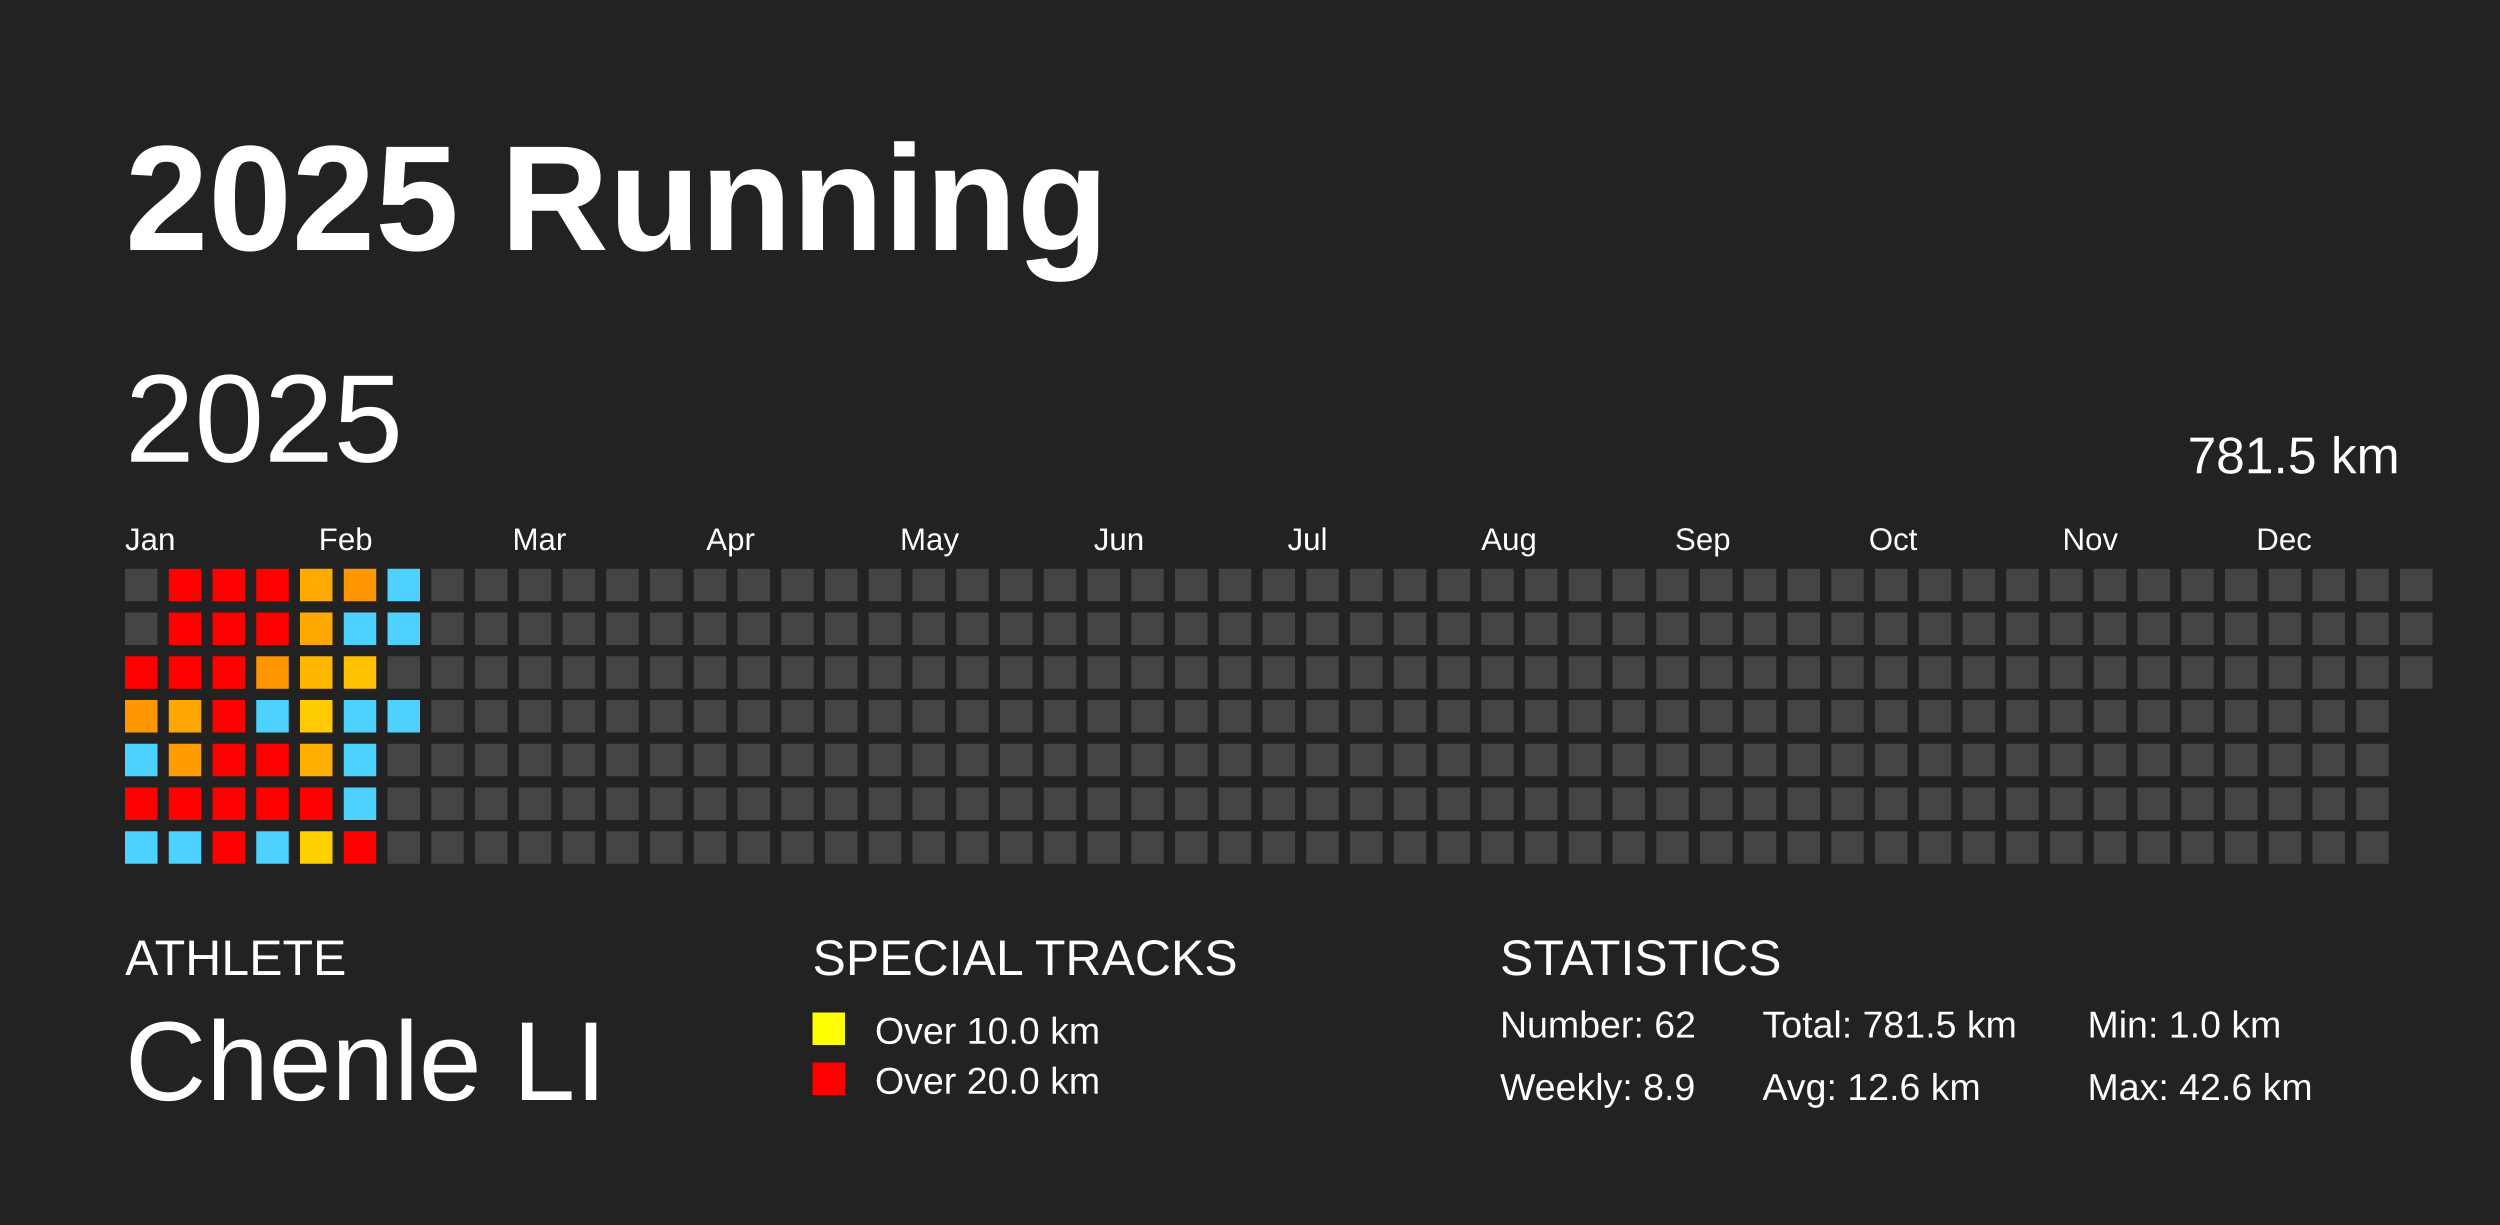
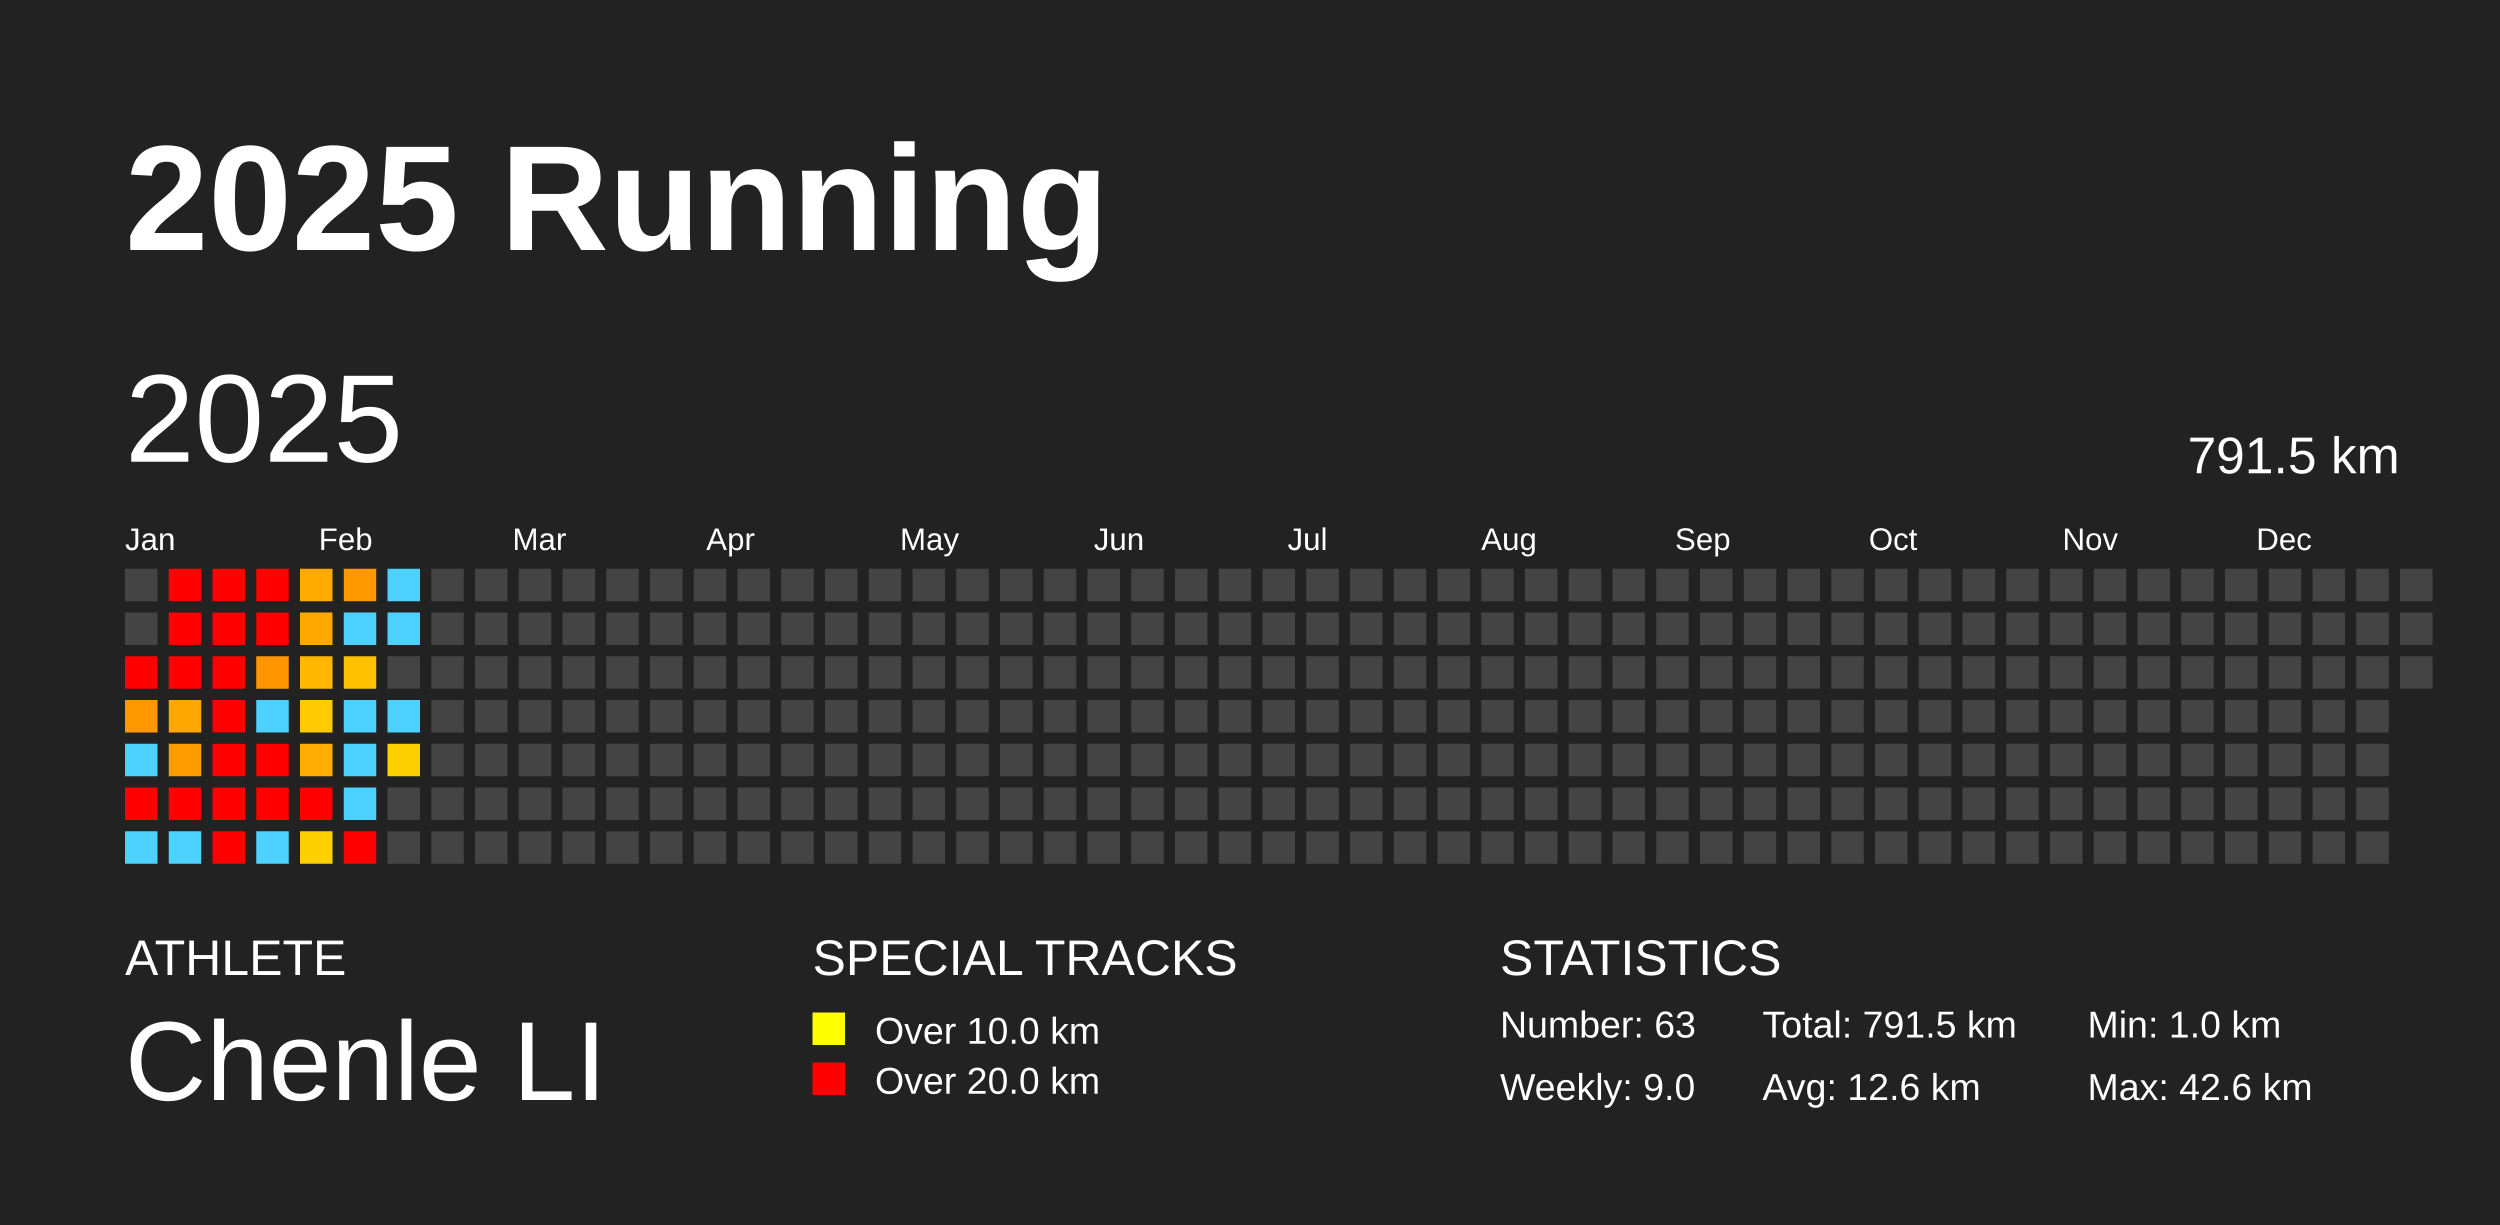
<svg xmlns="http://www.w3.org/2000/svg" baseProfile="full" height="98mm" version="1.1" viewBox="0,0,200,98" width="200mm">
  <defs />
  <rect fill="#222222" height="98" width="200" x="0" y="0" />
  <text fill="#FFFFFF" style="font-size:12px; font-family:Arial; font-weight:bold;" x="10" y="20">2025 Running</text>
  <text fill="#FFFFFF" style="font-size:4px; font-family:Arial" x="10" y="78">ATHLETE</text>
  <text fill="#FFFFFF" style="font-size:9px; font-family:Arial" x="10" y="88">Chenle LI</text>
  <text fill="#FFFFFF" style="font-size:4px; font-family:Arial" x="65" y="78">SPECIAL TRACKS</text>
  <rect fill="yellow" height="2.6" width="2.6" x="65" y="81" />
  <text fill="#FFFFFF" style="font-size:3px; font-family:Arial" x="70" y="83.5">Over 10.0 km</text>
  <rect fill="red" height="2.6" width="2.6" x="65" y="85" />
  <text fill="#FFFFFF" style="font-size:3px; font-family:Arial" x="70" y="87.5">Over 20.0 km</text>
  <text fill="#FFFFFF" style="font-size:4px; font-family:Arial" x="120" y="78">STATISTICS</text>
-   <text fill="#FFFFFF" style="font-size:3px; font-family:Arial" x="120" y="83">Number: 62</text>
-   <text fill="#FFFFFF" style="font-size:3px; font-family:Arial" x="120" y="88">Weekly: 8.9</text>
-   <text fill="#FFFFFF" style="font-size:3px; font-family:Arial" x="141" y="83">Total: 781.5 km</text>
+   <text fill="#FFFFFF" style="font-size:3px; font-family:Arial" x="120" y="83">Number: 63</text>
+   <text fill="#FFFFFF" style="font-size:3px; font-family:Arial" x="120" y="88">Weekly: 9.0</text>
+   <text fill="#FFFFFF" style="font-size:3px; font-family:Arial" x="141" y="83">Total: 791.5 km</text>
  <text fill="#FFFFFF" style="font-size:3px; font-family:Arial" x="141" y="88">Avg: 12.6 km</text>
  <text fill="#FFFFFF" style="font-size:3px; font-family:Arial" x="167" y="83">Min: 1.0 km</text>
  <text fill="#FFFFFF" style="font-size:3px; font-family:Arial" x="167" y="88">Max: 42.6 km</text>
  <text dominant-baseline="hanging" fill="#FFFFFF" style="font-size:10.0px; font-family:Arial;" x="10" y="30">2025</text>
-   <text dominant-baseline="hanging" fill="#FFFFFF" style="font-size:4.125px; font-family:Arial;" x="175" y="35">781.5 km</text>
+   <text dominant-baseline="hanging" fill="#FFFFFF" style="font-size:4.125px; font-family:Arial;" x="175" y="35">791.5 km</text>
  <text fill="#FFFFFF" style="font-size:2.5px; font-family:Arial" x="10.0" y="44">Jan</text>
  <text fill="#FFFFFF" style="font-size:2.5px; font-family:Arial" x="25.5" y="44">Feb</text>
  <text fill="#FFFFFF" style="font-size:2.5px; font-family:Arial" x="41.0" y="44">Mar</text>
  <text fill="#FFFFFF" style="font-size:2.5px; font-family:Arial" x="56.5" y="44">Apr</text>
  <text fill="#FFFFFF" style="font-size:2.5px; font-family:Arial" x="72.0" y="44">May</text>
  <text fill="#FFFFFF" style="font-size:2.5px; font-family:Arial" x="87.5" y="44">Jun</text>
  <text fill="#FFFFFF" style="font-size:2.5px; font-family:Arial" x="103.0" y="44">Jul</text>
  <text fill="#FFFFFF" style="font-size:2.5px; font-family:Arial" x="118.5" y="44">Aug</text>
  <text fill="#FFFFFF" style="font-size:2.5px; font-family:Arial" x="134.0" y="44">Sep</text>
  <text fill="#FFFFFF" style="font-size:2.5px; font-family:Arial" x="149.5" y="44">Oct</text>
  <text fill="#FFFFFF" style="font-size:2.5px; font-family:Arial" x="165.0" y="44">Nov</text>
  <text fill="#FFFFFF" style="font-size:2.5px; font-family:Arial" x="180.5" y="44">Dec</text>
  <rect fill="#444444" height="2.6" width="2.6" x="10.0" y="45.5" />
  <rect fill="#444444" height="2.6" width="2.6" x="10.0" y="49.0" />
  <rect fill="red" height="2.6" width="2.6" x="10.0" y="52.5" />
  <rect fill="#ff9700" height="2.6" width="2.6" x="10.0" y="56.0" />
  <rect fill="#4dd2ff" height="2.6" width="2.6" x="10.0" y="59.5" />
  <rect fill="red" height="2.6" width="2.6" x="10.0" y="63.0" />
  <rect fill="#4dd2ff" height="2.6" width="2.6" x="10.0" y="66.5" />
  <rect fill="red" height="2.6" width="2.6" x="13.5" y="45.5" />
  <rect fill="red" height="2.6" width="2.6" x="13.5" y="49.0" />
  <rect fill="red" height="2.6" width="2.6" x="13.5" y="52.5" />
  <rect fill="#ffa700" height="2.6" width="2.6" x="13.5" y="56.0" />
  <rect fill="#ff9d00" height="2.6" width="2.6" x="13.5" y="59.5" />
  <rect fill="red" height="2.6" width="2.6" x="13.5" y="63.0" />
  <rect fill="#4dd2ff" height="2.6" width="2.6" x="13.5" y="66.5" />
  <rect fill="red" height="2.6" width="2.6" x="17.0" y="45.5" />
  <rect fill="red" height="2.6" width="2.6" x="17.0" y="49.0" />
  <rect fill="red" height="2.6" width="2.6" x="17.0" y="52.5" />
  <rect fill="red" height="2.6" width="2.6" x="17.0" y="56.0" />
  <rect fill="red" height="2.6" width="2.6" x="17.0" y="59.5" />
  <rect fill="red" height="2.6" width="2.6" x="17.0" y="63.0" />
  <rect fill="red" height="2.6" width="2.6" x="17.0" y="66.5" />
  <rect fill="red" height="2.6" width="2.6" x="20.5" y="45.5" />
  <rect fill="red" height="2.6" width="2.6" x="20.5" y="49.0" />
  <rect fill="#ff9600" height="2.6" width="2.6" x="20.5" y="52.5" />
  <rect fill="#4dd2ff" height="2.6" width="2.6" x="20.5" y="56.0" />
  <rect fill="red" height="2.6" width="2.6" x="20.5" y="59.5" />
  <rect fill="red" height="2.6" width="2.6" x="20.5" y="63.0" />
  <rect fill="#4dd2ff" height="2.6" width="2.6" x="20.5" y="66.5" />
  <rect fill="#ffaa00" height="2.6" width="2.6" x="24.0" y="45.5" />
  <rect fill="#ffa900" height="2.6" width="2.6" x="24.0" y="49.0" />
  <rect fill="#ffb700" height="2.6" width="2.6" x="24.0" y="52.5" />
  <rect fill="#ffca00" height="2.6" width="2.6" x="24.0" y="56.0" />
  <rect fill="#ffad00" height="2.6" width="2.6" x="24.0" y="59.5" />
  <rect fill="red" height="2.6" width="2.6" x="24.0" y="63.0" />
  <rect fill="#ffd000" height="2.6" width="2.6" x="24.0" y="66.5" />
  <rect fill="#ff9700" height="2.6" width="2.6" x="27.5" y="45.5" />
  <rect fill="#4dd2ff" height="2.6" width="2.6" x="27.5" y="49.0" />
  <rect fill="#ffc100" height="2.6" width="2.6" x="27.5" y="52.5" />
  <rect fill="#4dd2ff" height="2.6" width="2.6" x="27.5" y="56.0" />
  <rect fill="#4dd2ff" height="2.6" width="2.6" x="27.5" y="59.5" />
  <rect fill="#4dd2ff" height="2.6" width="2.6" x="27.5" y="63.0" />
  <rect fill="red" height="2.6" width="2.6" x="27.5" y="66.5" />
  <rect fill="#4dd2ff" height="2.6" width="2.6" x="31.0" y="45.5" />
  <rect fill="#4dd2ff" height="2.6" width="2.6" x="31.0" y="49.0" />
  <rect fill="#444444" height="2.6" width="2.6" x="31.0" y="52.5" />
  <rect fill="#4dd2ff" height="2.6" width="2.6" x="31.0" y="56.0" />
-   <rect fill="#444444" height="2.6" width="2.6" x="31.0" y="59.5" />
+   <rect fill="#ffd000" height="2.6" width="2.6" x="31.0" y="59.5" />
  <rect fill="#444444" height="2.6" width="2.6" x="31.0" y="63.0" />
  <rect fill="#444444" height="2.6" width="2.6" x="31.0" y="66.5" />
  <rect fill="#444444" height="2.6" width="2.6" x="34.5" y="45.5" />
  <rect fill="#444444" height="2.6" width="2.6" x="34.5" y="49.0" />
  <rect fill="#444444" height="2.6" width="2.6" x="34.5" y="52.5" />
  <rect fill="#444444" height="2.6" width="2.6" x="34.5" y="56.0" />
  <rect fill="#444444" height="2.6" width="2.6" x="34.5" y="59.5" />
  <rect fill="#444444" height="2.6" width="2.6" x="34.5" y="63.0" />
  <rect fill="#444444" height="2.6" width="2.6" x="34.5" y="66.5" />
  <rect fill="#444444" height="2.6" width="2.6" x="38.0" y="45.5" />
  <rect fill="#444444" height="2.6" width="2.6" x="38.0" y="49.0" />
  <rect fill="#444444" height="2.6" width="2.6" x="38.0" y="52.5" />
  <rect fill="#444444" height="2.6" width="2.6" x="38.0" y="56.0" />
  <rect fill="#444444" height="2.6" width="2.6" x="38.0" y="59.5" />
  <rect fill="#444444" height="2.6" width="2.6" x="38.0" y="63.0" />
  <rect fill="#444444" height="2.6" width="2.6" x="38.0" y="66.5" />
  <rect fill="#444444" height="2.6" width="2.6" x="41.5" y="45.5" />
  <rect fill="#444444" height="2.6" width="2.6" x="41.5" y="49.0" />
  <rect fill="#444444" height="2.6" width="2.6" x="41.5" y="52.5" />
  <rect fill="#444444" height="2.6" width="2.6" x="41.5" y="56.0" />
  <rect fill="#444444" height="2.6" width="2.6" x="41.5" y="59.5" />
  <rect fill="#444444" height="2.6" width="2.6" x="41.5" y="63.0" />
  <rect fill="#444444" height="2.6" width="2.6" x="41.5" y="66.5" />
  <rect fill="#444444" height="2.6" width="2.6" x="45.0" y="45.5" />
  <rect fill="#444444" height="2.6" width="2.6" x="45.0" y="49.0" />
  <rect fill="#444444" height="2.6" width="2.6" x="45.0" y="52.5" />
  <rect fill="#444444" height="2.6" width="2.6" x="45.0" y="56.0" />
  <rect fill="#444444" height="2.6" width="2.6" x="45.0" y="59.5" />
  <rect fill="#444444" height="2.6" width="2.6" x="45.0" y="63.0" />
  <rect fill="#444444" height="2.6" width="2.6" x="45.0" y="66.5" />
  <rect fill="#444444" height="2.6" width="2.6" x="48.5" y="45.5" />
  <rect fill="#444444" height="2.6" width="2.6" x="48.5" y="49.0" />
  <rect fill="#444444" height="2.6" width="2.6" x="48.5" y="52.5" />
  <rect fill="#444444" height="2.6" width="2.6" x="48.5" y="56.0" />
  <rect fill="#444444" height="2.6" width="2.6" x="48.5" y="59.5" />
  <rect fill="#444444" height="2.6" width="2.6" x="48.5" y="63.0" />
  <rect fill="#444444" height="2.6" width="2.6" x="48.5" y="66.5" />
  <rect fill="#444444" height="2.6" width="2.6" x="52.0" y="45.5" />
  <rect fill="#444444" height="2.6" width="2.6" x="52.0" y="49.0" />
  <rect fill="#444444" height="2.6" width="2.6" x="52.0" y="52.5" />
  <rect fill="#444444" height="2.6" width="2.6" x="52.0" y="56.0" />
  <rect fill="#444444" height="2.6" width="2.6" x="52.0" y="59.5" />
  <rect fill="#444444" height="2.6" width="2.6" x="52.0" y="63.0" />
  <rect fill="#444444" height="2.6" width="2.6" x="52.0" y="66.5" />
  <rect fill="#444444" height="2.6" width="2.6" x="55.5" y="45.5" />
  <rect fill="#444444" height="2.6" width="2.6" x="55.5" y="49.0" />
  <rect fill="#444444" height="2.6" width="2.6" x="55.5" y="52.5" />
  <rect fill="#444444" height="2.6" width="2.6" x="55.5" y="56.0" />
  <rect fill="#444444" height="2.6" width="2.6" x="55.5" y="59.5" />
  <rect fill="#444444" height="2.6" width="2.6" x="55.5" y="63.0" />
  <rect fill="#444444" height="2.6" width="2.6" x="55.5" y="66.5" />
  <rect fill="#444444" height="2.6" width="2.6" x="59.0" y="45.5" />
  <rect fill="#444444" height="2.6" width="2.6" x="59.0" y="49.0" />
  <rect fill="#444444" height="2.6" width="2.6" x="59.0" y="52.5" />
  <rect fill="#444444" height="2.6" width="2.6" x="59.0" y="56.0" />
  <rect fill="#444444" height="2.6" width="2.6" x="59.0" y="59.5" />
  <rect fill="#444444" height="2.6" width="2.6" x="59.0" y="63.0" />
  <rect fill="#444444" height="2.6" width="2.6" x="59.0" y="66.5" />
  <rect fill="#444444" height="2.6" width="2.6" x="62.5" y="45.5" />
  <rect fill="#444444" height="2.6" width="2.6" x="62.5" y="49.0" />
  <rect fill="#444444" height="2.6" width="2.6" x="62.5" y="52.5" />
  <rect fill="#444444" height="2.6" width="2.6" x="62.5" y="56.0" />
  <rect fill="#444444" height="2.6" width="2.6" x="62.5" y="59.5" />
  <rect fill="#444444" height="2.6" width="2.6" x="62.5" y="63.0" />
  <rect fill="#444444" height="2.6" width="2.6" x="62.5" y="66.5" />
  <rect fill="#444444" height="2.6" width="2.6" x="66.0" y="45.5" />
  <rect fill="#444444" height="2.6" width="2.6" x="66.0" y="49.0" />
  <rect fill="#444444" height="2.6" width="2.6" x="66.0" y="52.5" />
  <rect fill="#444444" height="2.6" width="2.6" x="66.0" y="56.0" />
  <rect fill="#444444" height="2.6" width="2.6" x="66.0" y="59.5" />
  <rect fill="#444444" height="2.6" width="2.6" x="66.0" y="63.0" />
  <rect fill="#444444" height="2.6" width="2.6" x="66.0" y="66.5" />
  <rect fill="#444444" height="2.6" width="2.6" x="69.5" y="45.5" />
  <rect fill="#444444" height="2.6" width="2.6" x="69.5" y="49.0" />
  <rect fill="#444444" height="2.6" width="2.6" x="69.5" y="52.5" />
  <rect fill="#444444" height="2.6" width="2.6" x="69.5" y="56.0" />
  <rect fill="#444444" height="2.6" width="2.6" x="69.5" y="59.5" />
  <rect fill="#444444" height="2.6" width="2.6" x="69.5" y="63.0" />
  <rect fill="#444444" height="2.6" width="2.6" x="69.5" y="66.5" />
  <rect fill="#444444" height="2.6" width="2.6" x="73.0" y="45.5" />
  <rect fill="#444444" height="2.6" width="2.6" x="73.0" y="49.0" />
  <rect fill="#444444" height="2.6" width="2.6" x="73.0" y="52.5" />
  <rect fill="#444444" height="2.6" width="2.6" x="73.0" y="56.0" />
  <rect fill="#444444" height="2.6" width="2.6" x="73.0" y="59.5" />
  <rect fill="#444444" height="2.6" width="2.6" x="73.0" y="63.0" />
  <rect fill="#444444" height="2.6" width="2.6" x="73.0" y="66.5" />
  <rect fill="#444444" height="2.6" width="2.6" x="76.5" y="45.5" />
  <rect fill="#444444" height="2.6" width="2.6" x="76.5" y="49.0" />
  <rect fill="#444444" height="2.6" width="2.6" x="76.5" y="52.5" />
  <rect fill="#444444" height="2.6" width="2.6" x="76.5" y="56.0" />
  <rect fill="#444444" height="2.6" width="2.6" x="76.5" y="59.5" />
  <rect fill="#444444" height="2.6" width="2.6" x="76.5" y="63.0" />
  <rect fill="#444444" height="2.6" width="2.6" x="76.5" y="66.5" />
  <rect fill="#444444" height="2.6" width="2.6" x="80.0" y="45.5" />
  <rect fill="#444444" height="2.6" width="2.6" x="80.0" y="49.0" />
  <rect fill="#444444" height="2.6" width="2.6" x="80.0" y="52.5" />
  <rect fill="#444444" height="2.6" width="2.6" x="80.0" y="56.0" />
  <rect fill="#444444" height="2.6" width="2.6" x="80.0" y="59.5" />
  <rect fill="#444444" height="2.6" width="2.6" x="80.0" y="63.0" />
  <rect fill="#444444" height="2.6" width="2.6" x="80.0" y="66.5" />
  <rect fill="#444444" height="2.6" width="2.6" x="83.5" y="45.5" />
  <rect fill="#444444" height="2.6" width="2.6" x="83.5" y="49.0" />
  <rect fill="#444444" height="2.6" width="2.6" x="83.5" y="52.5" />
  <rect fill="#444444" height="2.6" width="2.6" x="83.5" y="56.0" />
  <rect fill="#444444" height="2.6" width="2.6" x="83.5" y="59.5" />
  <rect fill="#444444" height="2.6" width="2.6" x="83.5" y="63.0" />
  <rect fill="#444444" height="2.6" width="2.6" x="83.5" y="66.5" />
  <rect fill="#444444" height="2.6" width="2.6" x="87.0" y="45.5" />
  <rect fill="#444444" height="2.6" width="2.6" x="87.0" y="49.0" />
  <rect fill="#444444" height="2.6" width="2.6" x="87.0" y="52.5" />
  <rect fill="#444444" height="2.6" width="2.6" x="87.0" y="56.0" />
  <rect fill="#444444" height="2.6" width="2.6" x="87.0" y="59.5" />
  <rect fill="#444444" height="2.6" width="2.6" x="87.0" y="63.0" />
  <rect fill="#444444" height="2.6" width="2.6" x="87.0" y="66.5" />
  <rect fill="#444444" height="2.6" width="2.6" x="90.5" y="45.5" />
  <rect fill="#444444" height="2.6" width="2.6" x="90.5" y="49.0" />
  <rect fill="#444444" height="2.6" width="2.6" x="90.5" y="52.5" />
  <rect fill="#444444" height="2.6" width="2.6" x="90.5" y="56.0" />
  <rect fill="#444444" height="2.6" width="2.6" x="90.5" y="59.5" />
  <rect fill="#444444" height="2.6" width="2.6" x="90.5" y="63.0" />
  <rect fill="#444444" height="2.6" width="2.6" x="90.5" y="66.5" />
  <rect fill="#444444" height="2.6" width="2.6" x="94.0" y="45.5" />
  <rect fill="#444444" height="2.6" width="2.6" x="94.0" y="49.0" />
  <rect fill="#444444" height="2.6" width="2.6" x="94.0" y="52.5" />
  <rect fill="#444444" height="2.6" width="2.6" x="94.0" y="56.0" />
  <rect fill="#444444" height="2.6" width="2.6" x="94.0" y="59.5" />
  <rect fill="#444444" height="2.6" width="2.6" x="94.0" y="63.0" />
  <rect fill="#444444" height="2.6" width="2.6" x="94.0" y="66.5" />
  <rect fill="#444444" height="2.6" width="2.6" x="97.5" y="45.5" />
  <rect fill="#444444" height="2.6" width="2.6" x="97.5" y="49.0" />
  <rect fill="#444444" height="2.6" width="2.6" x="97.5" y="52.5" />
  <rect fill="#444444" height="2.6" width="2.6" x="97.5" y="56.0" />
  <rect fill="#444444" height="2.6" width="2.6" x="97.5" y="59.5" />
  <rect fill="#444444" height="2.6" width="2.6" x="97.5" y="63.0" />
  <rect fill="#444444" height="2.6" width="2.6" x="97.5" y="66.5" />
  <rect fill="#444444" height="2.6" width="2.6" x="101.0" y="45.5" />
  <rect fill="#444444" height="2.6" width="2.6" x="101.0" y="49.0" />
  <rect fill="#444444" height="2.6" width="2.6" x="101.0" y="52.5" />
  <rect fill="#444444" height="2.6" width="2.6" x="101.0" y="56.0" />
  <rect fill="#444444" height="2.6" width="2.6" x="101.0" y="59.5" />
  <rect fill="#444444" height="2.6" width="2.6" x="101.0" y="63.0" />
  <rect fill="#444444" height="2.6" width="2.6" x="101.0" y="66.5" />
  <rect fill="#444444" height="2.6" width="2.6" x="104.5" y="45.5" />
  <rect fill="#444444" height="2.6" width="2.6" x="104.5" y="49.0" />
  <rect fill="#444444" height="2.6" width="2.6" x="104.5" y="52.5" />
  <rect fill="#444444" height="2.6" width="2.6" x="104.5" y="56.0" />
  <rect fill="#444444" height="2.6" width="2.6" x="104.5" y="59.5" />
  <rect fill="#444444" height="2.6" width="2.6" x="104.5" y="63.0" />
  <rect fill="#444444" height="2.6" width="2.6" x="104.5" y="66.5" />
  <rect fill="#444444" height="2.6" width="2.6" x="108.0" y="45.5" />
  <rect fill="#444444" height="2.6" width="2.6" x="108.0" y="49.0" />
  <rect fill="#444444" height="2.6" width="2.6" x="108.0" y="52.5" />
  <rect fill="#444444" height="2.6" width="2.6" x="108.0" y="56.0" />
  <rect fill="#444444" height="2.6" width="2.6" x="108.0" y="59.5" />
  <rect fill="#444444" height="2.6" width="2.6" x="108.0" y="63.0" />
  <rect fill="#444444" height="2.6" width="2.6" x="108.0" y="66.5" />
  <rect fill="#444444" height="2.6" width="2.6" x="111.5" y="45.5" />
  <rect fill="#444444" height="2.6" width="2.6" x="111.5" y="49.0" />
  <rect fill="#444444" height="2.6" width="2.6" x="111.5" y="52.5" />
  <rect fill="#444444" height="2.6" width="2.6" x="111.5" y="56.0" />
  <rect fill="#444444" height="2.6" width="2.6" x="111.5" y="59.5" />
  <rect fill="#444444" height="2.6" width="2.6" x="111.5" y="63.0" />
  <rect fill="#444444" height="2.6" width="2.6" x="111.5" y="66.5" />
  <rect fill="#444444" height="2.6" width="2.6" x="115.0" y="45.5" />
  <rect fill="#444444" height="2.6" width="2.6" x="115.0" y="49.0" />
  <rect fill="#444444" height="2.6" width="2.6" x="115.0" y="52.5" />
  <rect fill="#444444" height="2.6" width="2.6" x="115.0" y="56.0" />
  <rect fill="#444444" height="2.6" width="2.6" x="115.0" y="59.5" />
  <rect fill="#444444" height="2.6" width="2.6" x="115.0" y="63.0" />
  <rect fill="#444444" height="2.6" width="2.6" x="115.0" y="66.5" />
  <rect fill="#444444" height="2.6" width="2.6" x="118.5" y="45.5" />
  <rect fill="#444444" height="2.6" width="2.6" x="118.5" y="49.0" />
  <rect fill="#444444" height="2.6" width="2.6" x="118.5" y="52.5" />
  <rect fill="#444444" height="2.6" width="2.6" x="118.5" y="56.0" />
  <rect fill="#444444" height="2.6" width="2.6" x="118.5" y="59.5" />
  <rect fill="#444444" height="2.6" width="2.6" x="118.5" y="63.0" />
  <rect fill="#444444" height="2.6" width="2.6" x="118.5" y="66.5" />
  <rect fill="#444444" height="2.6" width="2.6" x="122.0" y="45.5" />
  <rect fill="#444444" height="2.6" width="2.6" x="122.0" y="49.0" />
  <rect fill="#444444" height="2.6" width="2.6" x="122.0" y="52.5" />
  <rect fill="#444444" height="2.6" width="2.6" x="122.0" y="56.0" />
  <rect fill="#444444" height="2.6" width="2.6" x="122.0" y="59.5" />
  <rect fill="#444444" height="2.6" width="2.6" x="122.0" y="63.0" />
  <rect fill="#444444" height="2.6" width="2.6" x="122.0" y="66.5" />
  <rect fill="#444444" height="2.6" width="2.6" x="125.5" y="45.5" />
  <rect fill="#444444" height="2.6" width="2.6" x="125.5" y="49.0" />
  <rect fill="#444444" height="2.6" width="2.6" x="125.5" y="52.5" />
  <rect fill="#444444" height="2.6" width="2.6" x="125.5" y="56.0" />
  <rect fill="#444444" height="2.6" width="2.6" x="125.5" y="59.5" />
  <rect fill="#444444" height="2.6" width="2.6" x="125.5" y="63.0" />
  <rect fill="#444444" height="2.6" width="2.6" x="125.5" y="66.5" />
  <rect fill="#444444" height="2.6" width="2.6" x="129.0" y="45.5" />
  <rect fill="#444444" height="2.6" width="2.6" x="129.0" y="49.0" />
  <rect fill="#444444" height="2.6" width="2.6" x="129.0" y="52.5" />
  <rect fill="#444444" height="2.6" width="2.6" x="129.0" y="56.0" />
  <rect fill="#444444" height="2.6" width="2.6" x="129.0" y="59.5" />
  <rect fill="#444444" height="2.6" width="2.6" x="129.0" y="63.0" />
  <rect fill="#444444" height="2.6" width="2.6" x="129.0" y="66.5" />
  <rect fill="#444444" height="2.6" width="2.6" x="132.5" y="45.5" />
  <rect fill="#444444" height="2.6" width="2.6" x="132.5" y="49.0" />
  <rect fill="#444444" height="2.6" width="2.6" x="132.5" y="52.5" />
  <rect fill="#444444" height="2.6" width="2.6" x="132.5" y="56.0" />
  <rect fill="#444444" height="2.6" width="2.6" x="132.5" y="59.5" />
  <rect fill="#444444" height="2.6" width="2.6" x="132.5" y="63.0" />
  <rect fill="#444444" height="2.6" width="2.6" x="132.5" y="66.5" />
  <rect fill="#444444" height="2.6" width="2.6" x="136.0" y="45.5" />
  <rect fill="#444444" height="2.6" width="2.6" x="136.0" y="49.0" />
  <rect fill="#444444" height="2.6" width="2.6" x="136.0" y="52.5" />
  <rect fill="#444444" height="2.6" width="2.6" x="136.0" y="56.0" />
  <rect fill="#444444" height="2.6" width="2.6" x="136.0" y="59.5" />
  <rect fill="#444444" height="2.6" width="2.6" x="136.0" y="63.0" />
  <rect fill="#444444" height="2.6" width="2.6" x="136.0" y="66.5" />
  <rect fill="#444444" height="2.6" width="2.6" x="139.5" y="45.5" />
  <rect fill="#444444" height="2.6" width="2.6" x="139.5" y="49.0" />
  <rect fill="#444444" height="2.6" width="2.6" x="139.5" y="52.5" />
  <rect fill="#444444" height="2.6" width="2.6" x="139.5" y="56.0" />
  <rect fill="#444444" height="2.6" width="2.6" x="139.5" y="59.5" />
  <rect fill="#444444" height="2.6" width="2.6" x="139.5" y="63.0" />
  <rect fill="#444444" height="2.6" width="2.6" x="139.5" y="66.5" />
  <rect fill="#444444" height="2.6" width="2.6" x="143.0" y="45.5" />
  <rect fill="#444444" height="2.6" width="2.6" x="143.0" y="49.0" />
  <rect fill="#444444" height="2.6" width="2.6" x="143.0" y="52.5" />
  <rect fill="#444444" height="2.6" width="2.6" x="143.0" y="56.0" />
  <rect fill="#444444" height="2.6" width="2.6" x="143.0" y="59.5" />
  <rect fill="#444444" height="2.6" width="2.6" x="143.0" y="63.0" />
  <rect fill="#444444" height="2.6" width="2.6" x="143.0" y="66.5" />
  <rect fill="#444444" height="2.6" width="2.6" x="146.5" y="45.5" />
  <rect fill="#444444" height="2.6" width="2.6" x="146.5" y="49.0" />
  <rect fill="#444444" height="2.6" width="2.6" x="146.5" y="52.5" />
  <rect fill="#444444" height="2.6" width="2.6" x="146.5" y="56.0" />
  <rect fill="#444444" height="2.6" width="2.6" x="146.5" y="59.5" />
  <rect fill="#444444" height="2.6" width="2.6" x="146.5" y="63.0" />
  <rect fill="#444444" height="2.6" width="2.6" x="146.5" y="66.5" />
  <rect fill="#444444" height="2.6" width="2.6" x="150.0" y="45.5" />
  <rect fill="#444444" height="2.6" width="2.6" x="150.0" y="49.0" />
  <rect fill="#444444" height="2.6" width="2.6" x="150.0" y="52.5" />
  <rect fill="#444444" height="2.6" width="2.6" x="150.0" y="56.0" />
  <rect fill="#444444" height="2.6" width="2.6" x="150.0" y="59.5" />
  <rect fill="#444444" height="2.6" width="2.6" x="150.0" y="63.0" />
  <rect fill="#444444" height="2.6" width="2.6" x="150.0" y="66.5" />
  <rect fill="#444444" height="2.6" width="2.6" x="153.5" y="45.5" />
  <rect fill="#444444" height="2.6" width="2.6" x="153.5" y="49.0" />
  <rect fill="#444444" height="2.6" width="2.6" x="153.5" y="52.5" />
  <rect fill="#444444" height="2.6" width="2.6" x="153.5" y="56.0" />
  <rect fill="#444444" height="2.6" width="2.6" x="153.5" y="59.5" />
  <rect fill="#444444" height="2.6" width="2.6" x="153.5" y="63.0" />
  <rect fill="#444444" height="2.6" width="2.6" x="153.5" y="66.5" />
  <rect fill="#444444" height="2.6" width="2.6" x="157.0" y="45.5" />
  <rect fill="#444444" height="2.6" width="2.6" x="157.0" y="49.0" />
  <rect fill="#444444" height="2.6" width="2.6" x="157.0" y="52.5" />
  <rect fill="#444444" height="2.6" width="2.6" x="157.0" y="56.0" />
  <rect fill="#444444" height="2.6" width="2.6" x="157.0" y="59.5" />
  <rect fill="#444444" height="2.6" width="2.6" x="157.0" y="63.0" />
  <rect fill="#444444" height="2.6" width="2.6" x="157.0" y="66.5" />
  <rect fill="#444444" height="2.6" width="2.6" x="160.5" y="45.5" />
  <rect fill="#444444" height="2.6" width="2.6" x="160.5" y="49.0" />
  <rect fill="#444444" height="2.6" width="2.6" x="160.5" y="52.5" />
  <rect fill="#444444" height="2.6" width="2.6" x="160.5" y="56.0" />
  <rect fill="#444444" height="2.6" width="2.6" x="160.5" y="59.5" />
  <rect fill="#444444" height="2.6" width="2.6" x="160.5" y="63.0" />
  <rect fill="#444444" height="2.6" width="2.6" x="160.5" y="66.5" />
  <rect fill="#444444" height="2.6" width="2.6" x="164.0" y="45.5" />
  <rect fill="#444444" height="2.6" width="2.6" x="164.0" y="49.0" />
  <rect fill="#444444" height="2.6" width="2.6" x="164.0" y="52.5" />
  <rect fill="#444444" height="2.6" width="2.6" x="164.0" y="56.0" />
  <rect fill="#444444" height="2.6" width="2.6" x="164.0" y="59.5" />
  <rect fill="#444444" height="2.6" width="2.6" x="164.0" y="63.0" />
  <rect fill="#444444" height="2.6" width="2.6" x="164.0" y="66.5" />
  <rect fill="#444444" height="2.6" width="2.6" x="167.5" y="45.5" />
  <rect fill="#444444" height="2.6" width="2.6" x="167.5" y="49.0" />
  <rect fill="#444444" height="2.6" width="2.6" x="167.5" y="52.5" />
  <rect fill="#444444" height="2.6" width="2.6" x="167.5" y="56.0" />
  <rect fill="#444444" height="2.6" width="2.6" x="167.5" y="59.5" />
  <rect fill="#444444" height="2.6" width="2.6" x="167.5" y="63.0" />
  <rect fill="#444444" height="2.6" width="2.6" x="167.5" y="66.5" />
  <rect fill="#444444" height="2.6" width="2.6" x="171.0" y="45.5" />
  <rect fill="#444444" height="2.6" width="2.6" x="171.0" y="49.0" />
  <rect fill="#444444" height="2.6" width="2.6" x="171.0" y="52.5" />
  <rect fill="#444444" height="2.6" width="2.6" x="171.0" y="56.0" />
  <rect fill="#444444" height="2.6" width="2.6" x="171.0" y="59.5" />
  <rect fill="#444444" height="2.6" width="2.6" x="171.0" y="63.0" />
  <rect fill="#444444" height="2.6" width="2.6" x="171.0" y="66.5" />
  <rect fill="#444444" height="2.6" width="2.6" x="174.5" y="45.5" />
  <rect fill="#444444" height="2.6" width="2.6" x="174.5" y="49.0" />
  <rect fill="#444444" height="2.6" width="2.6" x="174.5" y="52.5" />
  <rect fill="#444444" height="2.6" width="2.6" x="174.5" y="56.0" />
  <rect fill="#444444" height="2.6" width="2.6" x="174.5" y="59.5" />
  <rect fill="#444444" height="2.6" width="2.6" x="174.5" y="63.0" />
  <rect fill="#444444" height="2.6" width="2.6" x="174.5" y="66.5" />
  <rect fill="#444444" height="2.6" width="2.6" x="178.0" y="45.5" />
  <rect fill="#444444" height="2.6" width="2.6" x="178.0" y="49.0" />
  <rect fill="#444444" height="2.6" width="2.6" x="178.0" y="52.5" />
  <rect fill="#444444" height="2.6" width="2.6" x="178.0" y="56.0" />
  <rect fill="#444444" height="2.6" width="2.6" x="178.0" y="59.5" />
  <rect fill="#444444" height="2.6" width="2.6" x="178.0" y="63.0" />
  <rect fill="#444444" height="2.6" width="2.6" x="178.0" y="66.5" />
  <rect fill="#444444" height="2.6" width="2.6" x="181.5" y="45.5" />
  <rect fill="#444444" height="2.6" width="2.6" x="181.5" y="49.0" />
  <rect fill="#444444" height="2.6" width="2.6" x="181.5" y="52.5" />
  <rect fill="#444444" height="2.6" width="2.6" x="181.5" y="56.0" />
  <rect fill="#444444" height="2.6" width="2.6" x="181.5" y="59.5" />
  <rect fill="#444444" height="2.6" width="2.6" x="181.5" y="63.0" />
  <rect fill="#444444" height="2.6" width="2.6" x="181.5" y="66.5" />
  <rect fill="#444444" height="2.6" width="2.6" x="185.0" y="45.5" />
  <rect fill="#444444" height="2.6" width="2.6" x="185.0" y="49.0" />
  <rect fill="#444444" height="2.6" width="2.6" x="185.0" y="52.5" />
  <rect fill="#444444" height="2.6" width="2.6" x="185.0" y="56.0" />
  <rect fill="#444444" height="2.6" width="2.6" x="185.0" y="59.5" />
  <rect fill="#444444" height="2.6" width="2.6" x="185.0" y="63.0" />
  <rect fill="#444444" height="2.6" width="2.6" x="185.0" y="66.5" />
  <rect fill="#444444" height="2.6" width="2.6" x="188.5" y="45.5" />
  <rect fill="#444444" height="2.6" width="2.6" x="188.5" y="49.0" />
  <rect fill="#444444" height="2.6" width="2.6" x="188.5" y="52.5" />
  <rect fill="#444444" height="2.6" width="2.6" x="188.5" y="56.0" />
  <rect fill="#444444" height="2.6" width="2.6" x="188.5" y="59.5" />
  <rect fill="#444444" height="2.6" width="2.6" x="188.5" y="63.0" />
  <rect fill="#444444" height="2.6" width="2.6" x="188.5" y="66.5" />
  <rect fill="#444444" height="2.6" width="2.6" x="192.0" y="45.5" />
  <rect fill="#444444" height="2.6" width="2.6" x="192.0" y="49.0" />
  <rect fill="#444444" height="2.6" width="2.6" x="192.0" y="52.5" />
</svg>
